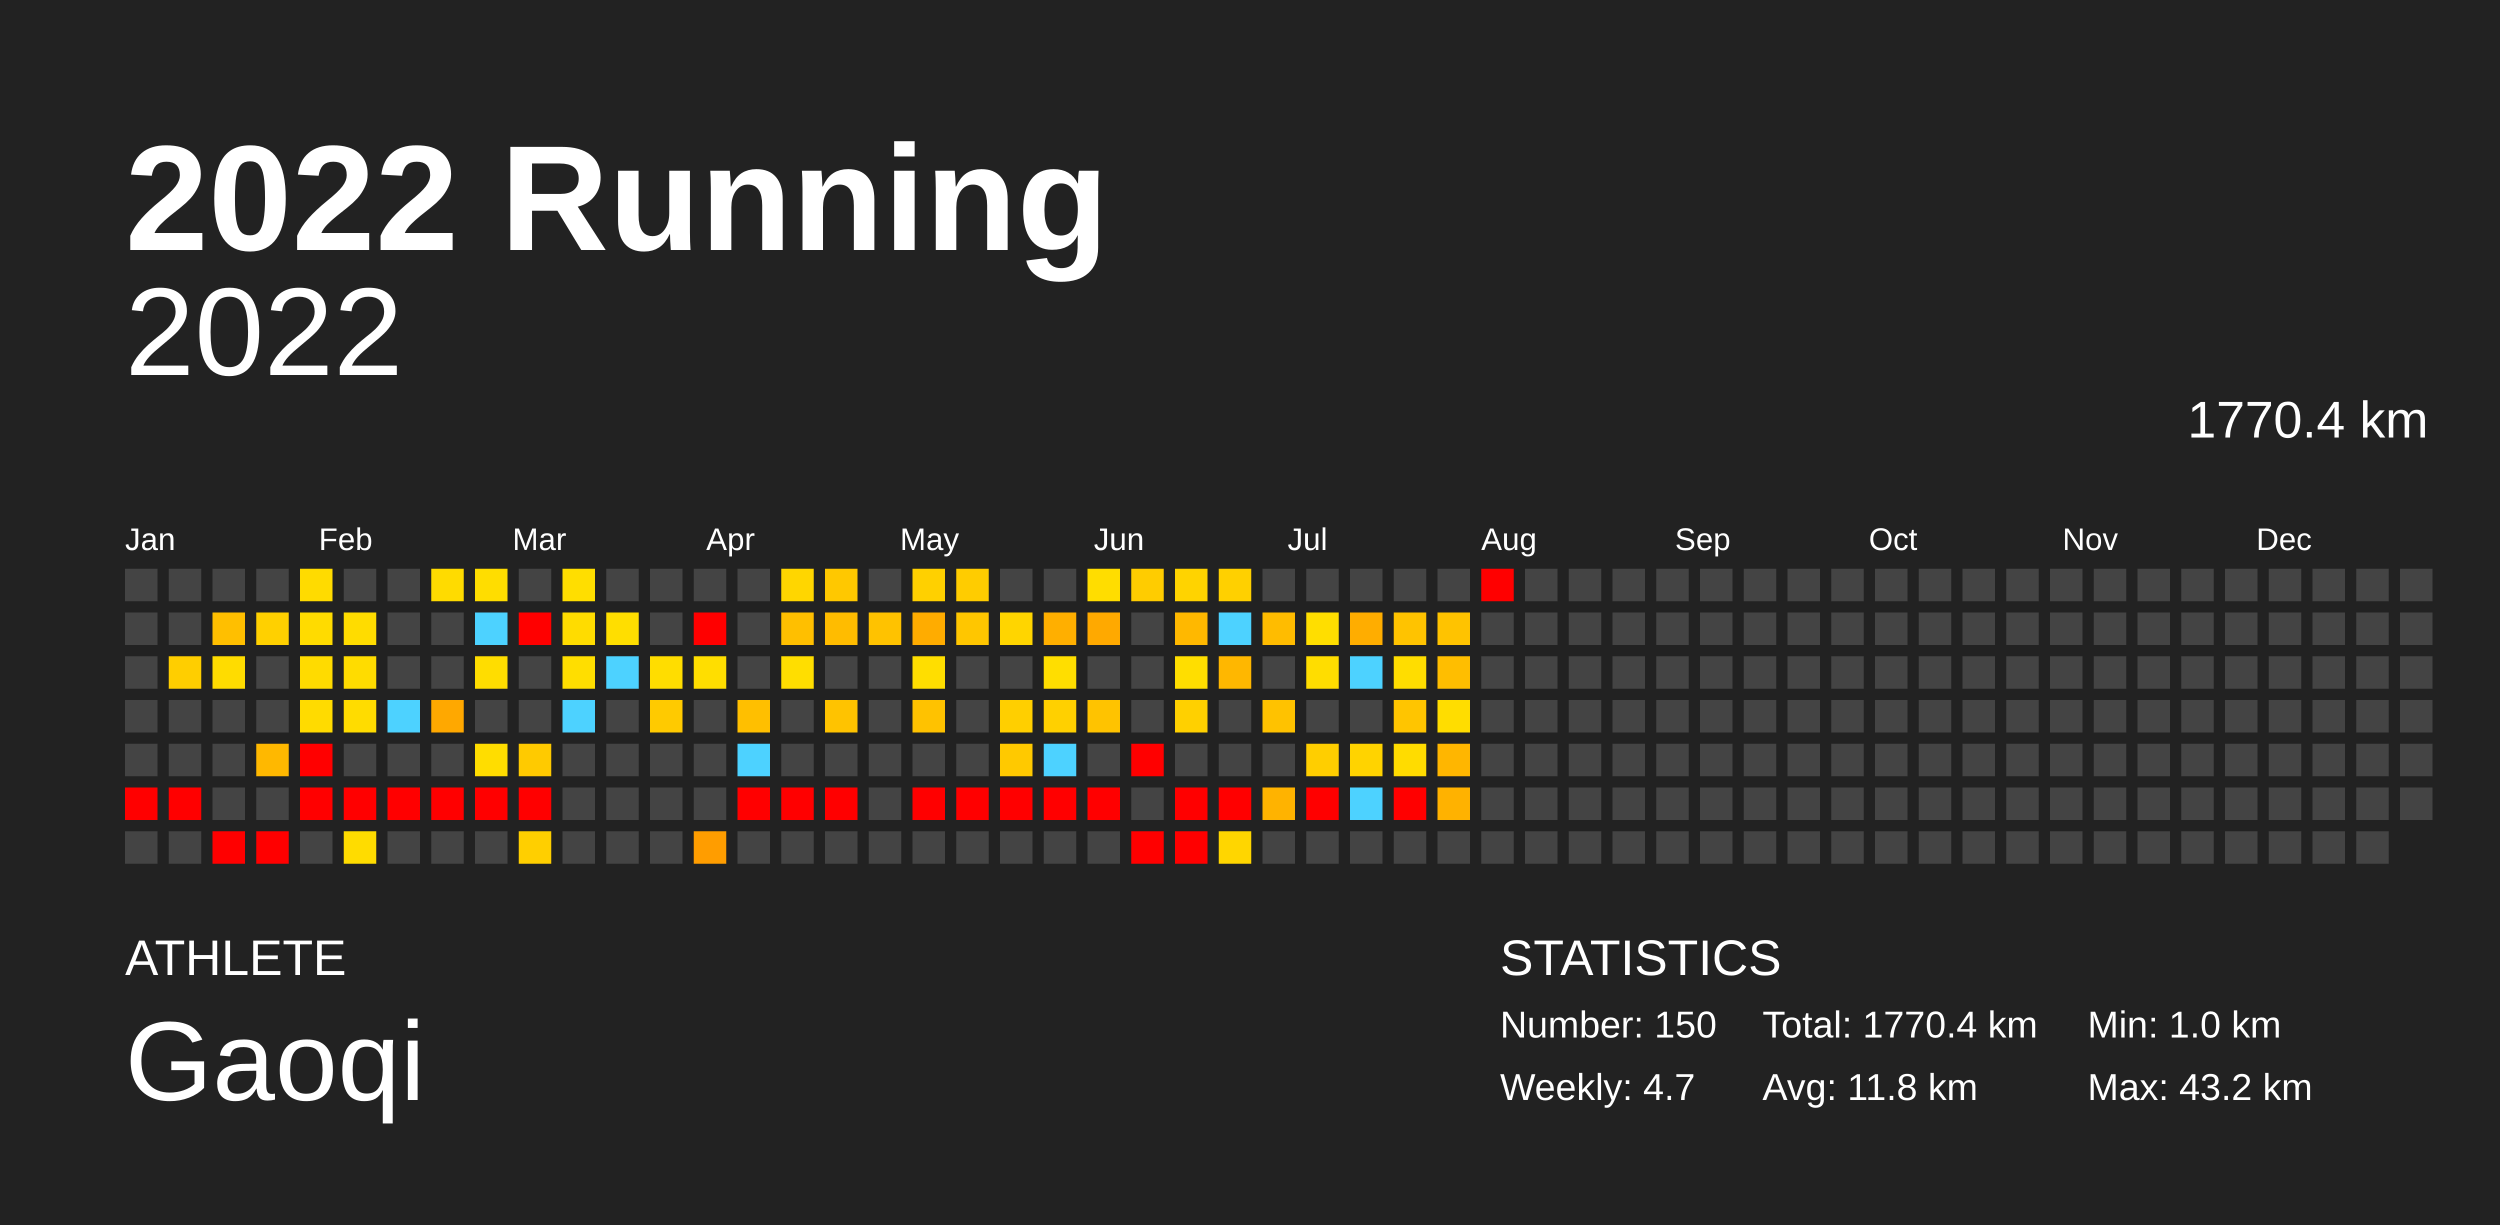
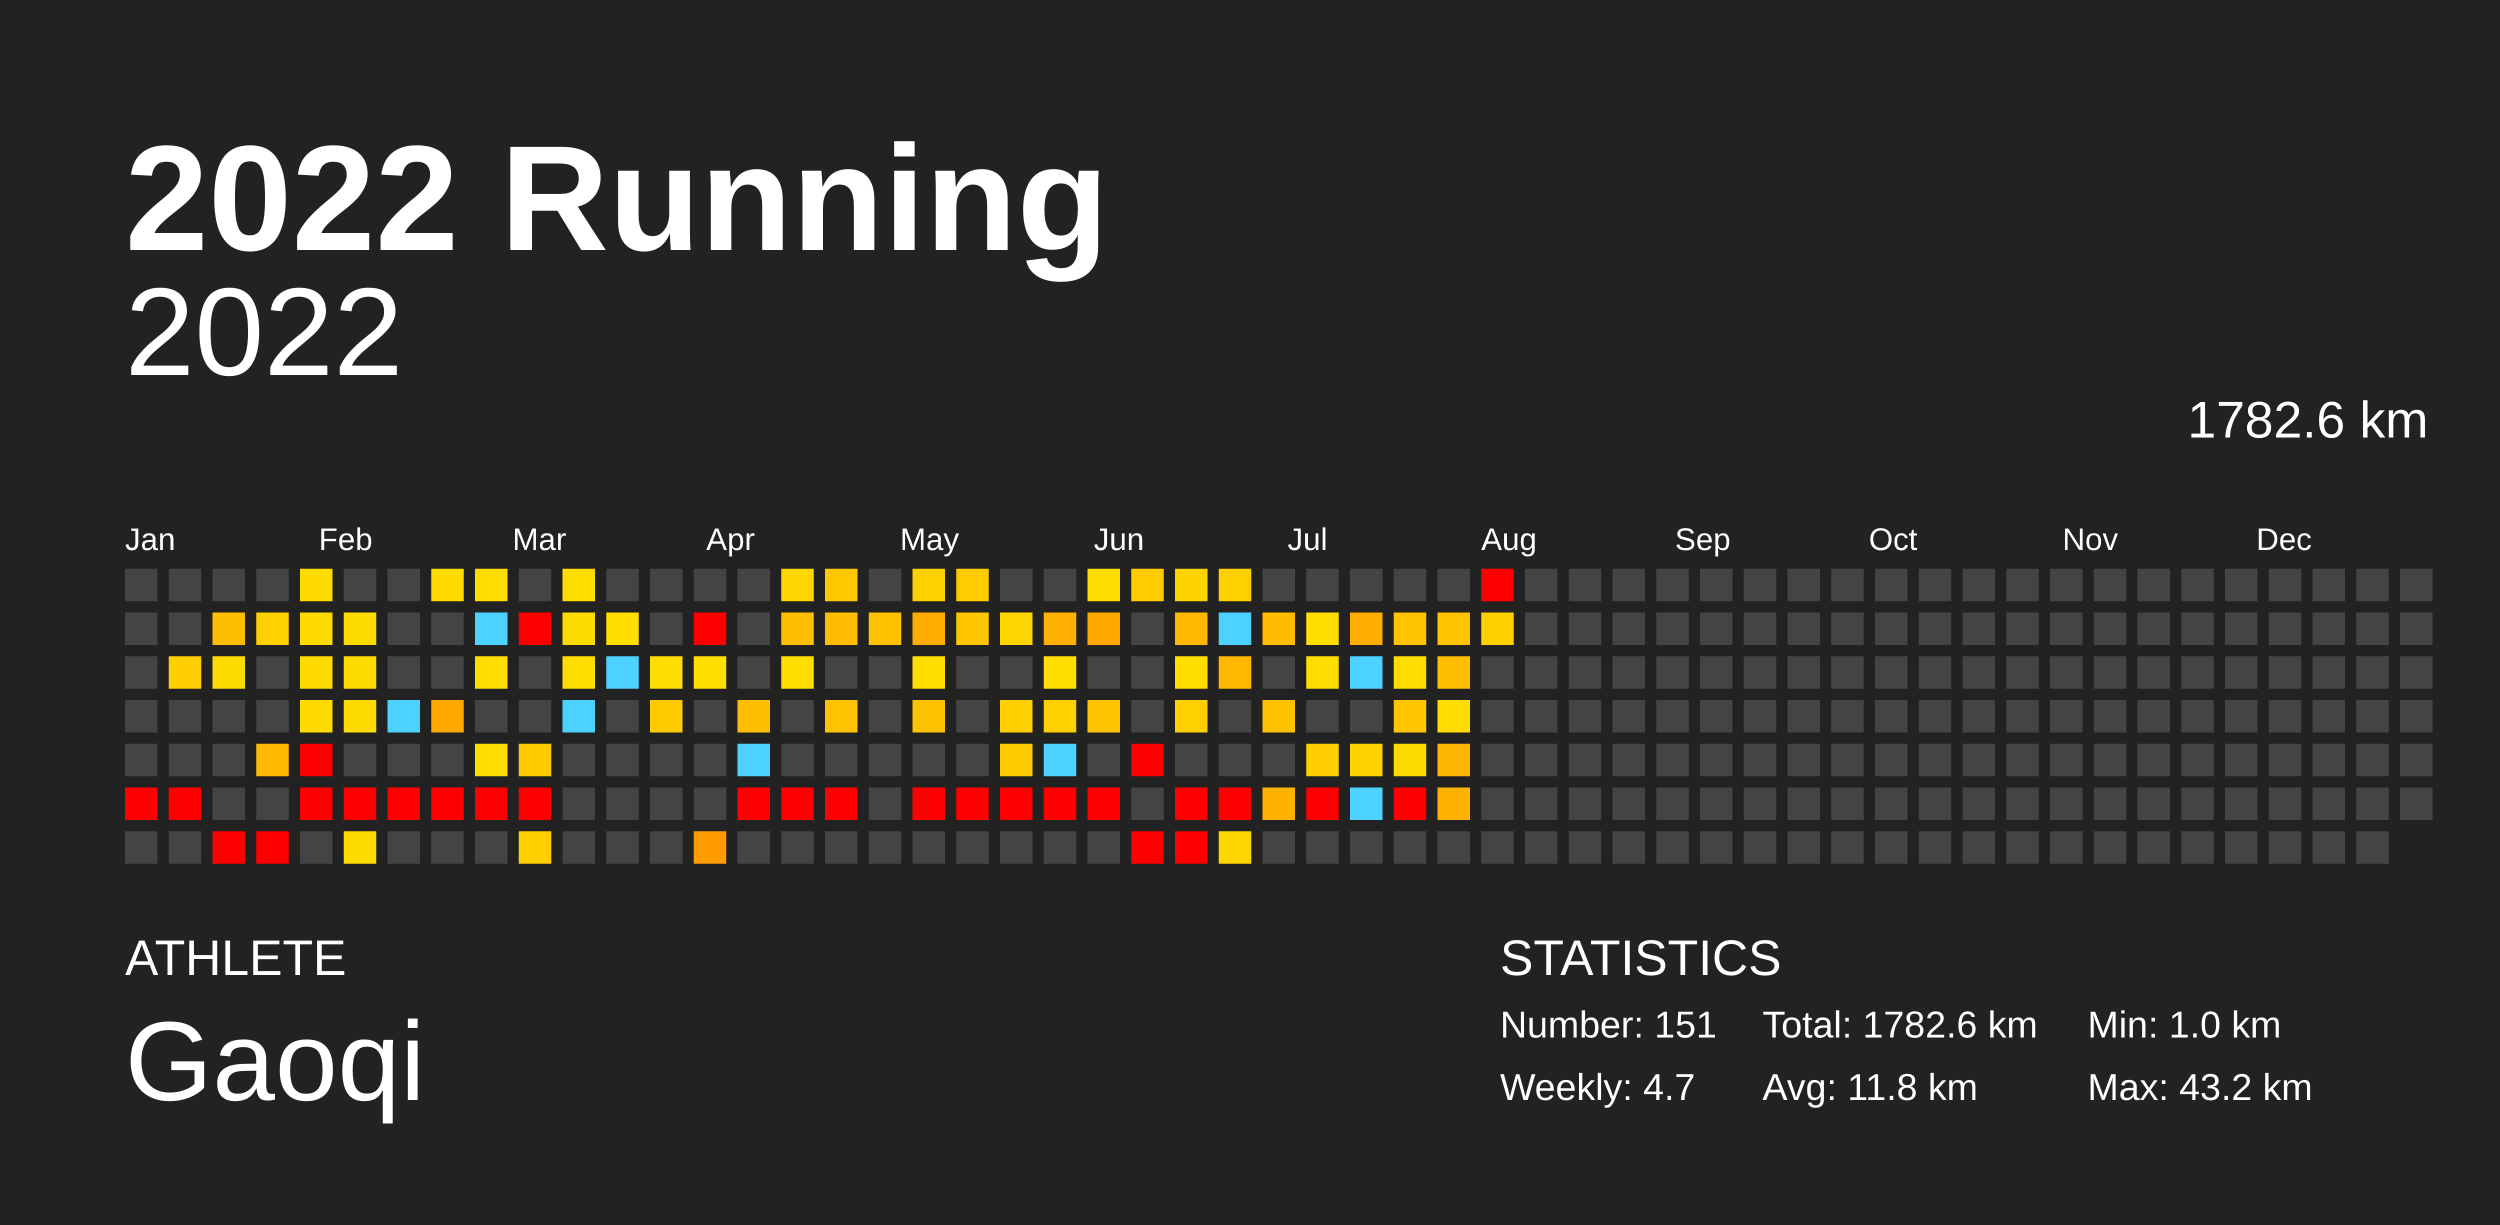
<svg xmlns="http://www.w3.org/2000/svg" baseProfile="full" height="98mm" version="1.1" viewBox="0,0,200,98" width="200mm">
  <defs />
  <rect fill="#222222" height="98" width="200" x="0" y="0" />
  <text fill="#FFFFFF" style="font-size:12px; font-family:Arial; font-weight:bold;" x="10" y="20">2022 Running</text>
  <text fill="#FFFFFF" style="font-size:4px; font-family:Arial" x="10" y="78">ATHLETE</text>
  <text fill="#FFFFFF" style="font-size:9px; font-family:Arial" x="10" y="88">Gaoqi</text>
  <text fill="#FFFFFF" style="font-size:4px; font-family:Arial" x="120" y="78">STATISTICS</text>
-   <text fill="#FFFFFF" style="font-size:3px; font-family:Arial" x="120" y="83">Number: 150</text>
+   <text fill="#FFFFFF" style="font-size:3px; font-family:Arial" x="120" y="83">Number: 151</text>
  <text fill="#FFFFFF" style="font-size:3px; font-family:Arial" x="120" y="88">Weekly: 4.7</text>
-   <text fill="#FFFFFF" style="font-size:3px; font-family:Arial" x="141" y="83">Total: 1770.4 km</text>
+   <text fill="#FFFFFF" style="font-size:3px; font-family:Arial" x="141" y="83">Total: 1782.6 km</text>
  <text fill="#FFFFFF" style="font-size:3px; font-family:Arial" x="141" y="88">Avg: 11.8 km</text>
  <text fill="#FFFFFF" style="font-size:3px; font-family:Arial" x="167" y="83">Min: 1.0 km</text>
  <text fill="#FFFFFF" style="font-size:3px; font-family:Arial" x="167" y="88">Max: 43.2 km</text>
  <text alignment-baseline="hanging" fill="#FFFFFF" style="font-size:10.0px; font-family:Arial;" x="10" y="30">2022</text>
-   <text alignment-baseline="hanging" fill="#FFFFFF" style="font-size:4.125px; font-family:Arial;" x="175" y="35">1770.4 km</text>
+   <text alignment-baseline="hanging" fill="#FFFFFF" style="font-size:4.125px; font-family:Arial;" x="175" y="35">1782.6 km</text>
  <text fill="#FFFFFF" style="font-size:2.5px; font-family:Arial" x="10.0" y="44">Jan</text>
  <text fill="#FFFFFF" style="font-size:2.5px; font-family:Arial" x="25.5" y="44">Feb</text>
  <text fill="#FFFFFF" style="font-size:2.5px; font-family:Arial" x="41.0" y="44">Mar</text>
  <text fill="#FFFFFF" style="font-size:2.5px; font-family:Arial" x="56.5" y="44">Apr</text>
  <text fill="#FFFFFF" style="font-size:2.5px; font-family:Arial" x="72.0" y="44">May</text>
  <text fill="#FFFFFF" style="font-size:2.5px; font-family:Arial" x="87.5" y="44">Jun</text>
  <text fill="#FFFFFF" style="font-size:2.5px; font-family:Arial" x="103.0" y="44">Jul</text>
  <text fill="#FFFFFF" style="font-size:2.5px; font-family:Arial" x="118.5" y="44">Aug</text>
  <text fill="#FFFFFF" style="font-size:2.5px; font-family:Arial" x="134.0" y="44">Sep</text>
  <text fill="#FFFFFF" style="font-size:2.5px; font-family:Arial" x="149.5" y="44">Oct</text>
  <text fill="#FFFFFF" style="font-size:2.5px; font-family:Arial" x="165.0" y="44">Nov</text>
  <text fill="#FFFFFF" style="font-size:2.5px; font-family:Arial" x="180.5" y="44">Dec</text>
  <rect fill="#444444" height="2.6" width="2.6" x="10.0" y="45.5" />
  <rect fill="#444444" height="2.6" width="2.6" x="10.0" y="49.0" />
  <rect fill="#444444" height="2.6" width="2.6" x="10.0" y="52.5" />
  <rect fill="#444444" height="2.6" width="2.6" x="10.0" y="56.0" />
  <rect fill="#444444" height="2.6" width="2.6" x="10.0" y="59.5" />
  <rect fill="red" height="2.6" width="2.6" x="10.0" y="63.0" />
  <rect fill="#444444" height="2.6" width="2.6" x="10.0" y="66.5" />
  <rect fill="#444444" height="2.6" width="2.6" x="13.5" y="45.5" />
  <rect fill="#444444" height="2.6" width="2.6" x="13.5" y="49.0" />
  <rect fill="#ffce00" height="2.6" width="2.6" x="13.5" y="52.5" />
  <rect fill="#444444" height="2.6" width="2.6" x="13.5" y="56.0" />
  <rect fill="#444444" height="2.6" width="2.6" x="13.5" y="59.5" />
  <rect fill="red" height="2.6" width="2.6" x="13.5" y="63.0" />
  <rect fill="#444444" height="2.6" width="2.6" x="13.5" y="66.5" />
  <rect fill="#444444" height="2.6" width="2.6" x="17.0" y="45.5" />
  <rect fill="#ffbf00" height="2.6" width="2.6" x="17.0" y="49.0" />
  <rect fill="#ffdc00" height="2.6" width="2.6" x="17.0" y="52.5" />
  <rect fill="#444444" height="2.6" width="2.6" x="17.0" y="56.0" />
  <rect fill="#444444" height="2.6" width="2.6" x="17.0" y="59.5" />
  <rect fill="#444444" height="2.6" width="2.6" x="17.0" y="63.0" />
  <rect fill="red" height="2.6" width="2.6" x="17.0" y="66.5" />
  <rect fill="#444444" height="2.6" width="2.6" x="20.5" y="45.5" />
  <rect fill="#ffd000" height="2.6" width="2.6" x="20.5" y="49.0" />
  <rect fill="#444444" height="2.6" width="2.6" x="20.5" y="52.5" />
  <rect fill="#444444" height="2.6" width="2.6" x="20.5" y="56.0" />
  <rect fill="#ffb800" height="2.6" width="2.6" x="20.5" y="59.5" />
  <rect fill="#444444" height="2.6" width="2.6" x="20.5" y="63.0" />
  <rect fill="red" height="2.6" width="2.6" x="20.5" y="66.5" />
  <rect fill="#ffdb00" height="2.6" width="2.6" x="24.0" y="45.5" />
  <rect fill="#ffdb00" height="2.6" width="2.6" x="24.0" y="49.0" />
  <rect fill="#ffdb00" height="2.6" width="2.6" x="24.0" y="52.5" />
  <rect fill="#ffdb00" height="2.6" width="2.6" x="24.0" y="56.0" />
  <rect fill="red" height="2.6" width="2.6" x="24.0" y="59.5" />
  <rect fill="red" height="2.6" width="2.6" x="24.0" y="63.0" />
  <rect fill="#444444" height="2.6" width="2.6" x="24.0" y="66.5" />
  <rect fill="#444444" height="2.6" width="2.6" x="27.5" y="45.5" />
  <rect fill="#ffdc00" height="2.6" width="2.6" x="27.5" y="49.0" />
  <rect fill="#ffdc00" height="2.6" width="2.6" x="27.5" y="52.5" />
  <rect fill="#ffdc00" height="2.6" width="2.6" x="27.5" y="56.0" />
  <rect fill="#444444" height="2.6" width="2.6" x="27.5" y="59.5" />
  <rect fill="red" height="2.6" width="2.6" x="27.5" y="63.0" />
  <rect fill="#ffdc00" height="2.6" width="2.6" x="27.5" y="66.5" />
  <rect fill="#444444" height="2.6" width="2.6" x="31.0" y="45.5" />
  <rect fill="#444444" height="2.6" width="2.6" x="31.0" y="49.0" />
  <rect fill="#444444" height="2.6" width="2.6" x="31.0" y="52.5" />
  <rect fill="#4dd2ff" height="2.6" width="2.6" x="31.0" y="56.0" />
  <rect fill="#444444" height="2.6" width="2.6" x="31.0" y="59.5" />
  <rect fill="red" height="2.6" width="2.6" x="31.0" y="63.0" />
  <rect fill="#444444" height="2.6" width="2.6" x="31.0" y="66.5" />
  <rect fill="#ffdb00" height="2.6" width="2.6" x="34.5" y="45.5" />
  <rect fill="#444444" height="2.6" width="2.6" x="34.5" y="49.0" />
  <rect fill="#444444" height="2.6" width="2.6" x="34.5" y="52.5" />
  <rect fill="#ffa800" height="2.6" width="2.6" x="34.5" y="56.0" />
  <rect fill="#444444" height="2.6" width="2.6" x="34.5" y="59.5" />
  <rect fill="red" height="2.6" width="2.6" x="34.5" y="63.0" />
  <rect fill="#444444" height="2.6" width="2.6" x="34.5" y="66.5" />
  <rect fill="#ffdd00" height="2.6" width="2.6" x="38.0" y="45.5" />
  <rect fill="#4dd2ff" height="2.6" width="2.6" x="38.0" y="49.0" />
  <rect fill="#ffdd00" height="2.6" width="2.6" x="38.0" y="52.5" />
  <rect fill="#444444" height="2.6" width="2.6" x="38.0" y="56.0" />
  <rect fill="#ffdd00" height="2.6" width="2.6" x="38.0" y="59.5" />
  <rect fill="red" height="2.6" width="2.6" x="38.0" y="63.0" />
  <rect fill="#444444" height="2.6" width="2.6" x="38.0" y="66.5" />
  <rect fill="#444444" height="2.6" width="2.6" x="41.5" y="45.5" />
  <rect fill="red" height="2.6" width="2.6" x="41.5" y="49.0" />
  <rect fill="#444444" height="2.6" width="2.6" x="41.5" y="52.5" />
  <rect fill="#444444" height="2.6" width="2.6" x="41.5" y="56.0" />
  <rect fill="#ffca00" height="2.6" width="2.6" x="41.5" y="59.5" />
  <rect fill="red" height="2.6" width="2.6" x="41.5" y="63.0" />
  <rect fill="#ffcf00" height="2.6" width="2.6" x="41.5" y="66.5" />
  <rect fill="#ffde00" height="2.6" width="2.6" x="45.0" y="45.5" />
  <rect fill="#ffdc00" height="2.6" width="2.6" x="45.0" y="49.0" />
  <rect fill="#ffde00" height="2.6" width="2.6" x="45.0" y="52.5" />
  <rect fill="#4dd2ff" height="2.6" width="2.6" x="45.0" y="56.0" />
  <rect fill="#444444" height="2.6" width="2.6" x="45.0" y="59.5" />
  <rect fill="#444444" height="2.6" width="2.6" x="45.0" y="63.0" />
  <rect fill="#444444" height="2.6" width="2.6" x="45.0" y="66.5" />
  <rect fill="#444444" height="2.6" width="2.6" x="48.5" y="45.5" />
  <rect fill="#ffde00" height="2.6" width="2.6" x="48.5" y="49.0" />
  <rect fill="#4dd2ff" height="2.6" width="2.6" x="48.5" y="52.5" />
  <rect fill="#444444" height="2.6" width="2.6" x="48.5" y="56.0" />
  <rect fill="#444444" height="2.6" width="2.6" x="48.5" y="59.5" />
  <rect fill="#444444" height="2.6" width="2.6" x="48.5" y="63.0" />
  <rect fill="#444444" height="2.6" width="2.6" x="48.5" y="66.5" />
  <rect fill="#444444" height="2.6" width="2.6" x="52.0" y="45.5" />
  <rect fill="#444444" height="2.6" width="2.6" x="52.0" y="49.0" />
  <rect fill="#ffdd00" height="2.6" width="2.6" x="52.0" y="52.5" />
  <rect fill="#ffca00" height="2.6" width="2.6" x="52.0" y="56.0" />
  <rect fill="#444444" height="2.6" width="2.6" x="52.0" y="59.5" />
  <rect fill="#444444" height="2.6" width="2.6" x="52.0" y="63.0" />
  <rect fill="#444444" height="2.6" width="2.6" x="52.0" y="66.5" />
  <rect fill="#444444" height="2.6" width="2.6" x="55.5" y="45.5" />
  <rect fill="red" height="2.6" width="2.6" x="55.5" y="49.0" />
  <rect fill="#ffde00" height="2.6" width="2.6" x="55.5" y="52.5" />
  <rect fill="#444444" height="2.6" width="2.6" x="55.5" y="56.0" />
  <rect fill="#444444" height="2.6" width="2.6" x="55.5" y="59.5" />
  <rect fill="#444444" height="2.6" width="2.6" x="55.5" y="63.0" />
  <rect fill="#ff9d00" height="2.6" width="2.6" x="55.5" y="66.5" />
  <rect fill="#444444" height="2.6" width="2.6" x="59.0" y="45.5" />
  <rect fill="#444444" height="2.6" width="2.6" x="59.0" y="49.0" />
  <rect fill="#444444" height="2.6" width="2.6" x="59.0" y="52.5" />
  <rect fill="#ffbf00" height="2.6" width="2.6" x="59.0" y="56.0" />
  <rect fill="#4dd2ff" height="2.6" width="2.6" x="59.0" y="59.5" />
  <rect fill="red" height="2.6" width="2.6" x="59.0" y="63.0" />
  <rect fill="#444444" height="2.6" width="2.6" x="59.0" y="66.5" />
  <rect fill="#ffd600" height="2.6" width="2.6" x="62.5" y="45.5" />
  <rect fill="#ffbf00" height="2.6" width="2.6" x="62.5" y="49.0" />
  <rect fill="#ffde00" height="2.6" width="2.6" x="62.5" y="52.5" />
  <rect fill="#444444" height="2.6" width="2.6" x="62.5" y="56.0" />
  <rect fill="#444444" height="2.6" width="2.6" x="62.5" y="59.5" />
  <rect fill="red" height="2.6" width="2.6" x="62.5" y="63.0" />
  <rect fill="#444444" height="2.6" width="2.6" x="62.5" y="66.5" />
  <rect fill="#ffc800" height="2.6" width="2.6" x="66.0" y="45.5" />
  <rect fill="#ffbc00" height="2.6" width="2.6" x="66.0" y="49.0" />
  <rect fill="#444444" height="2.6" width="2.6" x="66.0" y="52.5" />
  <rect fill="#ffc300" height="2.6" width="2.6" x="66.0" y="56.0" />
  <rect fill="#444444" height="2.6" width="2.6" x="66.0" y="59.5" />
  <rect fill="red" height="2.6" width="2.6" x="66.0" y="63.0" />
  <rect fill="#444444" height="2.6" width="2.6" x="66.0" y="66.5" />
  <rect fill="#444444" height="2.6" width="2.6" x="69.5" y="45.5" />
  <rect fill="#ffc200" height="2.6" width="2.6" x="69.5" y="49.0" />
  <rect fill="#444444" height="2.6" width="2.6" x="69.5" y="52.5" />
  <rect fill="#444444" height="2.6" width="2.6" x="69.5" y="56.0" />
  <rect fill="#444444" height="2.6" width="2.6" x="69.5" y="59.5" />
  <rect fill="#444444" height="2.6" width="2.6" x="69.5" y="63.0" />
  <rect fill="#444444" height="2.6" width="2.6" x="69.5" y="66.5" />
  <rect fill="#ffd000" height="2.6" width="2.6" x="73.0" y="45.5" />
  <rect fill="#ffac00" height="2.6" width="2.6" x="73.0" y="49.0" />
  <rect fill="#ffde00" height="2.6" width="2.6" x="73.0" y="52.5" />
  <rect fill="#ffc200" height="2.6" width="2.6" x="73.0" y="56.0" />
  <rect fill="#444444" height="2.6" width="2.6" x="73.0" y="59.5" />
  <rect fill="red" height="2.6" width="2.6" x="73.0" y="63.0" />
  <rect fill="#444444" height="2.6" width="2.6" x="73.0" y="66.5" />
  <rect fill="#ffcc00" height="2.6" width="2.6" x="76.5" y="45.5" />
  <rect fill="#ffc600" height="2.6" width="2.6" x="76.5" y="49.0" />
  <rect fill="#444444" height="2.6" width="2.6" x="76.5" y="52.5" />
  <rect fill="#444444" height="2.6" width="2.6" x="76.5" y="56.0" />
  <rect fill="#444444" height="2.6" width="2.6" x="76.5" y="59.5" />
  <rect fill="red" height="2.6" width="2.6" x="76.5" y="63.0" />
  <rect fill="#444444" height="2.6" width="2.6" x="76.5" y="66.5" />
  <rect fill="#444444" height="2.6" width="2.6" x="80.0" y="45.5" />
  <rect fill="#ffd500" height="2.6" width="2.6" x="80.0" y="49.0" />
  <rect fill="#444444" height="2.6" width="2.6" x="80.0" y="52.5" />
  <rect fill="#ffcf00" height="2.6" width="2.6" x="80.0" y="56.0" />
  <rect fill="#ffc900" height="2.6" width="2.6" x="80.0" y="59.5" />
  <rect fill="red" height="2.6" width="2.6" x="80.0" y="63.0" />
  <rect fill="#444444" height="2.6" width="2.6" x="80.0" y="66.5" />
  <rect fill="#444444" height="2.6" width="2.6" x="83.5" y="45.5" />
  <rect fill="#ffaf00" height="2.6" width="2.6" x="83.5" y="49.0" />
  <rect fill="#ffde00" height="2.6" width="2.6" x="83.5" y="52.5" />
  <rect fill="#ffd000" height="2.6" width="2.6" x="83.5" y="56.0" />
  <rect fill="#4dd2ff" height="2.6" width="2.6" x="83.5" y="59.5" />
  <rect fill="red" height="2.6" width="2.6" x="83.5" y="63.0" />
  <rect fill="#444444" height="2.6" width="2.6" x="83.5" y="66.5" />
  <rect fill="#ffdd00" height="2.6" width="2.6" x="87.0" y="45.5" />
  <rect fill="#ffa900" height="2.6" width="2.6" x="87.0" y="49.0" />
  <rect fill="#444444" height="2.6" width="2.6" x="87.0" y="52.5" />
  <rect fill="#ffc300" height="2.6" width="2.6" x="87.0" y="56.0" />
  <rect fill="#444444" height="2.6" width="2.6" x="87.0" y="59.5" />
  <rect fill="red" height="2.6" width="2.6" x="87.0" y="63.0" />
  <rect fill="#444444" height="2.6" width="2.6" x="87.0" y="66.5" />
  <rect fill="#ffcc00" height="2.6" width="2.6" x="90.5" y="45.5" />
  <rect fill="#444444" height="2.6" width="2.6" x="90.5" y="49.0" />
  <rect fill="#444444" height="2.6" width="2.6" x="90.5" y="52.5" />
  <rect fill="#444444" height="2.6" width="2.6" x="90.5" y="56.0" />
  <rect fill="red" height="2.6" width="2.6" x="90.5" y="59.5" />
  <rect fill="#444444" height="2.6" width="2.6" x="90.5" y="63.0" />
  <rect fill="red" height="2.6" width="2.6" x="90.5" y="66.5" />
  <rect fill="#ffd300" height="2.6" width="2.6" x="94.0" y="45.5" />
  <rect fill="#ffb800" height="2.6" width="2.6" x="94.0" y="49.0" />
  <rect fill="#ffde00" height="2.6" width="2.6" x="94.0" y="52.5" />
  <rect fill="#ffd000" height="2.6" width="2.6" x="94.0" y="56.0" />
  <rect fill="#444444" height="2.6" width="2.6" x="94.0" y="59.5" />
  <rect fill="red" height="2.6" width="2.6" x="94.0" y="63.0" />
  <rect fill="red" height="2.6" width="2.6" x="94.0" y="66.5" />
  <rect fill="#ffd000" height="2.6" width="2.6" x="97.5" y="45.5" />
  <rect fill="#4dd2ff" height="2.6" width="2.6" x="97.5" y="49.0" />
  <rect fill="#ffb700" height="2.6" width="2.6" x="97.5" y="52.5" />
  <rect fill="#444444" height="2.6" width="2.6" x="97.5" y="56.0" />
  <rect fill="#444444" height="2.6" width="2.6" x="97.5" y="59.5" />
  <rect fill="red" height="2.6" width="2.6" x="97.5" y="63.0" />
  <rect fill="#ffd600" height="2.6" width="2.6" x="97.5" y="66.5" />
  <rect fill="#444444" height="2.6" width="2.6" x="101.0" y="45.5" />
  <rect fill="#ffbc00" height="2.6" width="2.6" x="101.0" y="49.0" />
  <rect fill="#444444" height="2.6" width="2.6" x="101.0" y="52.5" />
  <rect fill="#ffc200" height="2.6" width="2.6" x="101.0" y="56.0" />
  <rect fill="#444444" height="2.6" width="2.6" x="101.0" y="59.5" />
  <rect fill="#ffb300" height="2.6" width="2.6" x="101.0" y="63.0" />
  <rect fill="#444444" height="2.6" width="2.6" x="101.0" y="66.5" />
  <rect fill="#444444" height="2.6" width="2.6" x="104.5" y="45.5" />
  <rect fill="#ffde00" height="2.6" width="2.6" x="104.5" y="49.0" />
  <rect fill="#ffdd00" height="2.6" width="2.6" x="104.5" y="52.5" />
  <rect fill="#444444" height="2.6" width="2.6" x="104.5" y="56.0" />
  <rect fill="#ffce00" height="2.6" width="2.6" x="104.5" y="59.5" />
  <rect fill="red" height="2.6" width="2.6" x="104.5" y="63.0" />
  <rect fill="#444444" height="2.6" width="2.6" x="104.5" y="66.5" />
  <rect fill="#444444" height="2.6" width="2.6" x="108.0" y="45.5" />
  <rect fill="#ffad00" height="2.6" width="2.6" x="108.0" y="49.0" />
  <rect fill="#4dd2ff" height="2.6" width="2.6" x="108.0" y="52.5" />
  <rect fill="#444444" height="2.6" width="2.6" x="108.0" y="56.0" />
  <rect fill="#ffd300" height="2.6" width="2.6" x="108.0" y="59.5" />
  <rect fill="#4dd2ff" height="2.6" width="2.6" x="108.0" y="63.0" />
  <rect fill="#444444" height="2.6" width="2.6" x="108.0" y="66.5" />
  <rect fill="#444444" height="2.6" width="2.6" x="111.5" y="45.5" />
  <rect fill="#ffc300" height="2.6" width="2.6" x="111.5" y="49.0" />
  <rect fill="#ffdd00" height="2.6" width="2.6" x="111.5" y="52.5" />
  <rect fill="#ffc500" height="2.6" width="2.6" x="111.5" y="56.0" />
  <rect fill="#ffdc00" height="2.6" width="2.6" x="111.5" y="59.5" />
  <rect fill="red" height="2.6" width="2.6" x="111.5" y="63.0" />
  <rect fill="#444444" height="2.6" width="2.6" x="111.5" y="66.5" />
  <rect fill="#444444" height="2.6" width="2.6" x="115.0" y="45.5" />
  <rect fill="#ffc300" height="2.6" width="2.6" x="115.0" y="49.0" />
  <rect fill="#ffbe00" height="2.6" width="2.6" x="115.0" y="52.5" />
  <rect fill="#ffdd00" height="2.6" width="2.6" x="115.0" y="56.0" />
  <rect fill="#ffb600" height="2.6" width="2.6" x="115.0" y="59.5" />
  <rect fill="#ffb200" height="2.6" width="2.6" x="115.0" y="63.0" />
  <rect fill="#444444" height="2.6" width="2.6" x="115.0" y="66.5" />
  <rect fill="red" height="2.6" width="2.6" x="118.5" y="45.5" />
-   <rect fill="#444444" height="2.6" width="2.6" x="118.5" y="49.0" />
+   <rect fill="#ffcf00" height="2.6" width="2.6" x="118.5" y="49.0" />
  <rect fill="#444444" height="2.6" width="2.6" x="118.5" y="52.5" />
  <rect fill="#444444" height="2.6" width="2.6" x="118.5" y="56.0" />
  <rect fill="#444444" height="2.6" width="2.6" x="118.5" y="59.5" />
  <rect fill="#444444" height="2.6" width="2.6" x="118.5" y="63.0" />
  <rect fill="#444444" height="2.6" width="2.6" x="118.5" y="66.5" />
  <rect fill="#444444" height="2.6" width="2.6" x="122.0" y="45.5" />
  <rect fill="#444444" height="2.6" width="2.6" x="122.0" y="49.0" />
  <rect fill="#444444" height="2.6" width="2.6" x="122.0" y="52.5" />
  <rect fill="#444444" height="2.6" width="2.6" x="122.0" y="56.0" />
  <rect fill="#444444" height="2.6" width="2.6" x="122.0" y="59.5" />
  <rect fill="#444444" height="2.6" width="2.6" x="122.0" y="63.0" />
  <rect fill="#444444" height="2.6" width="2.6" x="122.0" y="66.5" />
  <rect fill="#444444" height="2.6" width="2.6" x="125.5" y="45.5" />
  <rect fill="#444444" height="2.6" width="2.6" x="125.5" y="49.0" />
  <rect fill="#444444" height="2.6" width="2.6" x="125.5" y="52.5" />
  <rect fill="#444444" height="2.6" width="2.6" x="125.5" y="56.0" />
  <rect fill="#444444" height="2.6" width="2.6" x="125.5" y="59.5" />
  <rect fill="#444444" height="2.6" width="2.6" x="125.5" y="63.0" />
  <rect fill="#444444" height="2.6" width="2.6" x="125.5" y="66.5" />
  <rect fill="#444444" height="2.6" width="2.6" x="129.0" y="45.5" />
  <rect fill="#444444" height="2.6" width="2.6" x="129.0" y="49.0" />
  <rect fill="#444444" height="2.6" width="2.6" x="129.0" y="52.5" />
  <rect fill="#444444" height="2.6" width="2.6" x="129.0" y="56.0" />
  <rect fill="#444444" height="2.6" width="2.6" x="129.0" y="59.5" />
  <rect fill="#444444" height="2.6" width="2.6" x="129.0" y="63.0" />
  <rect fill="#444444" height="2.6" width="2.6" x="129.0" y="66.5" />
  <rect fill="#444444" height="2.6" width="2.6" x="132.5" y="45.5" />
  <rect fill="#444444" height="2.6" width="2.6" x="132.5" y="49.0" />
  <rect fill="#444444" height="2.6" width="2.6" x="132.5" y="52.5" />
  <rect fill="#444444" height="2.6" width="2.6" x="132.5" y="56.0" />
  <rect fill="#444444" height="2.6" width="2.6" x="132.5" y="59.5" />
  <rect fill="#444444" height="2.6" width="2.6" x="132.5" y="63.0" />
  <rect fill="#444444" height="2.6" width="2.6" x="132.5" y="66.5" />
  <rect fill="#444444" height="2.6" width="2.6" x="136.0" y="45.5" />
  <rect fill="#444444" height="2.6" width="2.6" x="136.0" y="49.0" />
  <rect fill="#444444" height="2.6" width="2.6" x="136.0" y="52.5" />
  <rect fill="#444444" height="2.6" width="2.6" x="136.0" y="56.0" />
  <rect fill="#444444" height="2.6" width="2.6" x="136.0" y="59.5" />
  <rect fill="#444444" height="2.6" width="2.6" x="136.0" y="63.0" />
  <rect fill="#444444" height="2.6" width="2.6" x="136.0" y="66.5" />
  <rect fill="#444444" height="2.6" width="2.6" x="139.5" y="45.5" />
  <rect fill="#444444" height="2.6" width="2.6" x="139.5" y="49.0" />
  <rect fill="#444444" height="2.6" width="2.6" x="139.5" y="52.5" />
  <rect fill="#444444" height="2.6" width="2.6" x="139.5" y="56.0" />
  <rect fill="#444444" height="2.6" width="2.6" x="139.5" y="59.5" />
  <rect fill="#444444" height="2.6" width="2.6" x="139.5" y="63.0" />
  <rect fill="#444444" height="2.6" width="2.6" x="139.5" y="66.5" />
  <rect fill="#444444" height="2.6" width="2.6" x="143.0" y="45.5" />
  <rect fill="#444444" height="2.6" width="2.6" x="143.0" y="49.0" />
  <rect fill="#444444" height="2.6" width="2.6" x="143.0" y="52.5" />
  <rect fill="#444444" height="2.6" width="2.6" x="143.0" y="56.0" />
  <rect fill="#444444" height="2.6" width="2.6" x="143.0" y="59.5" />
  <rect fill="#444444" height="2.6" width="2.6" x="143.0" y="63.0" />
  <rect fill="#444444" height="2.6" width="2.6" x="143.0" y="66.5" />
  <rect fill="#444444" height="2.6" width="2.6" x="146.5" y="45.5" />
  <rect fill="#444444" height="2.6" width="2.6" x="146.5" y="49.0" />
  <rect fill="#444444" height="2.6" width="2.6" x="146.5" y="52.5" />
  <rect fill="#444444" height="2.6" width="2.6" x="146.5" y="56.0" />
  <rect fill="#444444" height="2.6" width="2.6" x="146.5" y="59.5" />
  <rect fill="#444444" height="2.6" width="2.6" x="146.5" y="63.0" />
  <rect fill="#444444" height="2.6" width="2.6" x="146.5" y="66.5" />
  <rect fill="#444444" height="2.6" width="2.6" x="150.0" y="45.5" />
  <rect fill="#444444" height="2.6" width="2.6" x="150.0" y="49.0" />
  <rect fill="#444444" height="2.6" width="2.6" x="150.0" y="52.5" />
  <rect fill="#444444" height="2.6" width="2.6" x="150.0" y="56.0" />
  <rect fill="#444444" height="2.6" width="2.6" x="150.0" y="59.5" />
  <rect fill="#444444" height="2.6" width="2.6" x="150.0" y="63.0" />
  <rect fill="#444444" height="2.6" width="2.6" x="150.0" y="66.5" />
  <rect fill="#444444" height="2.6" width="2.6" x="153.5" y="45.5" />
  <rect fill="#444444" height="2.6" width="2.6" x="153.5" y="49.0" />
  <rect fill="#444444" height="2.6" width="2.6" x="153.5" y="52.5" />
  <rect fill="#444444" height="2.6" width="2.6" x="153.5" y="56.0" />
  <rect fill="#444444" height="2.6" width="2.6" x="153.5" y="59.5" />
  <rect fill="#444444" height="2.6" width="2.6" x="153.5" y="63.0" />
  <rect fill="#444444" height="2.6" width="2.6" x="153.5" y="66.5" />
  <rect fill="#444444" height="2.6" width="2.6" x="157.0" y="45.5" />
  <rect fill="#444444" height="2.6" width="2.6" x="157.0" y="49.0" />
  <rect fill="#444444" height="2.6" width="2.6" x="157.0" y="52.5" />
  <rect fill="#444444" height="2.6" width="2.6" x="157.0" y="56.0" />
  <rect fill="#444444" height="2.6" width="2.6" x="157.0" y="59.5" />
  <rect fill="#444444" height="2.6" width="2.6" x="157.0" y="63.0" />
  <rect fill="#444444" height="2.6" width="2.6" x="157.0" y="66.5" />
  <rect fill="#444444" height="2.6" width="2.6" x="160.5" y="45.5" />
  <rect fill="#444444" height="2.6" width="2.6" x="160.5" y="49.0" />
  <rect fill="#444444" height="2.6" width="2.6" x="160.5" y="52.5" />
  <rect fill="#444444" height="2.6" width="2.6" x="160.5" y="56.0" />
  <rect fill="#444444" height="2.6" width="2.6" x="160.5" y="59.5" />
  <rect fill="#444444" height="2.6" width="2.6" x="160.5" y="63.0" />
  <rect fill="#444444" height="2.6" width="2.6" x="160.5" y="66.5" />
  <rect fill="#444444" height="2.6" width="2.6" x="164.0" y="45.5" />
  <rect fill="#444444" height="2.6" width="2.6" x="164.0" y="49.0" />
  <rect fill="#444444" height="2.6" width="2.6" x="164.0" y="52.5" />
  <rect fill="#444444" height="2.6" width="2.6" x="164.0" y="56.0" />
  <rect fill="#444444" height="2.6" width="2.6" x="164.0" y="59.5" />
  <rect fill="#444444" height="2.6" width="2.6" x="164.0" y="63.0" />
  <rect fill="#444444" height="2.6" width="2.6" x="164.0" y="66.5" />
  <rect fill="#444444" height="2.6" width="2.6" x="167.5" y="45.5" />
  <rect fill="#444444" height="2.6" width="2.6" x="167.5" y="49.0" />
  <rect fill="#444444" height="2.6" width="2.6" x="167.5" y="52.5" />
  <rect fill="#444444" height="2.6" width="2.6" x="167.5" y="56.0" />
  <rect fill="#444444" height="2.6" width="2.6" x="167.5" y="59.5" />
  <rect fill="#444444" height="2.6" width="2.6" x="167.5" y="63.0" />
  <rect fill="#444444" height="2.6" width="2.6" x="167.5" y="66.5" />
  <rect fill="#444444" height="2.6" width="2.6" x="171.0" y="45.5" />
  <rect fill="#444444" height="2.6" width="2.6" x="171.0" y="49.0" />
  <rect fill="#444444" height="2.6" width="2.6" x="171.0" y="52.5" />
  <rect fill="#444444" height="2.6" width="2.6" x="171.0" y="56.0" />
  <rect fill="#444444" height="2.6" width="2.6" x="171.0" y="59.5" />
  <rect fill="#444444" height="2.6" width="2.6" x="171.0" y="63.0" />
  <rect fill="#444444" height="2.6" width="2.6" x="171.0" y="66.5" />
  <rect fill="#444444" height="2.6" width="2.6" x="174.5" y="45.5" />
  <rect fill="#444444" height="2.6" width="2.6" x="174.5" y="49.0" />
  <rect fill="#444444" height="2.6" width="2.6" x="174.5" y="52.5" />
  <rect fill="#444444" height="2.6" width="2.6" x="174.5" y="56.0" />
  <rect fill="#444444" height="2.6" width="2.6" x="174.5" y="59.5" />
  <rect fill="#444444" height="2.6" width="2.6" x="174.5" y="63.0" />
  <rect fill="#444444" height="2.6" width="2.6" x="174.5" y="66.5" />
  <rect fill="#444444" height="2.6" width="2.6" x="178.0" y="45.5" />
  <rect fill="#444444" height="2.6" width="2.6" x="178.0" y="49.0" />
  <rect fill="#444444" height="2.6" width="2.6" x="178.0" y="52.5" />
  <rect fill="#444444" height="2.6" width="2.6" x="178.0" y="56.0" />
  <rect fill="#444444" height="2.6" width="2.6" x="178.0" y="59.5" />
  <rect fill="#444444" height="2.6" width="2.6" x="178.0" y="63.0" />
  <rect fill="#444444" height="2.6" width="2.6" x="178.0" y="66.5" />
  <rect fill="#444444" height="2.6" width="2.6" x="181.5" y="45.5" />
  <rect fill="#444444" height="2.6" width="2.6" x="181.5" y="49.0" />
  <rect fill="#444444" height="2.6" width="2.6" x="181.5" y="52.5" />
  <rect fill="#444444" height="2.6" width="2.6" x="181.5" y="56.0" />
  <rect fill="#444444" height="2.6" width="2.6" x="181.5" y="59.5" />
  <rect fill="#444444" height="2.6" width="2.6" x="181.5" y="63.0" />
  <rect fill="#444444" height="2.6" width="2.6" x="181.5" y="66.5" />
  <rect fill="#444444" height="2.6" width="2.6" x="185.0" y="45.5" />
  <rect fill="#444444" height="2.6" width="2.6" x="185.0" y="49.0" />
  <rect fill="#444444" height="2.6" width="2.6" x="185.0" y="52.5" />
  <rect fill="#444444" height="2.6" width="2.6" x="185.0" y="56.0" />
  <rect fill="#444444" height="2.6" width="2.6" x="185.0" y="59.5" />
  <rect fill="#444444" height="2.6" width="2.6" x="185.0" y="63.0" />
  <rect fill="#444444" height="2.6" width="2.6" x="185.0" y="66.5" />
  <rect fill="#444444" height="2.6" width="2.6" x="188.5" y="45.5" />
  <rect fill="#444444" height="2.6" width="2.6" x="188.5" y="49.0" />
  <rect fill="#444444" height="2.6" width="2.6" x="188.5" y="52.5" />
  <rect fill="#444444" height="2.6" width="2.6" x="188.5" y="56.0" />
  <rect fill="#444444" height="2.6" width="2.6" x="188.5" y="59.5" />
  <rect fill="#444444" height="2.6" width="2.6" x="188.5" y="63.0" />
  <rect fill="#444444" height="2.6" width="2.6" x="188.5" y="66.5" />
  <rect fill="#444444" height="2.6" width="2.6" x="192.0" y="45.5" />
  <rect fill="#444444" height="2.6" width="2.6" x="192.0" y="49.0" />
  <rect fill="#444444" height="2.6" width="2.6" x="192.0" y="52.5" />
  <rect fill="#444444" height="2.6" width="2.6" x="192.0" y="56.0" />
  <rect fill="#444444" height="2.6" width="2.6" x="192.0" y="59.5" />
  <rect fill="#444444" height="2.6" width="2.6" x="192.0" y="63.0" />
</svg>
